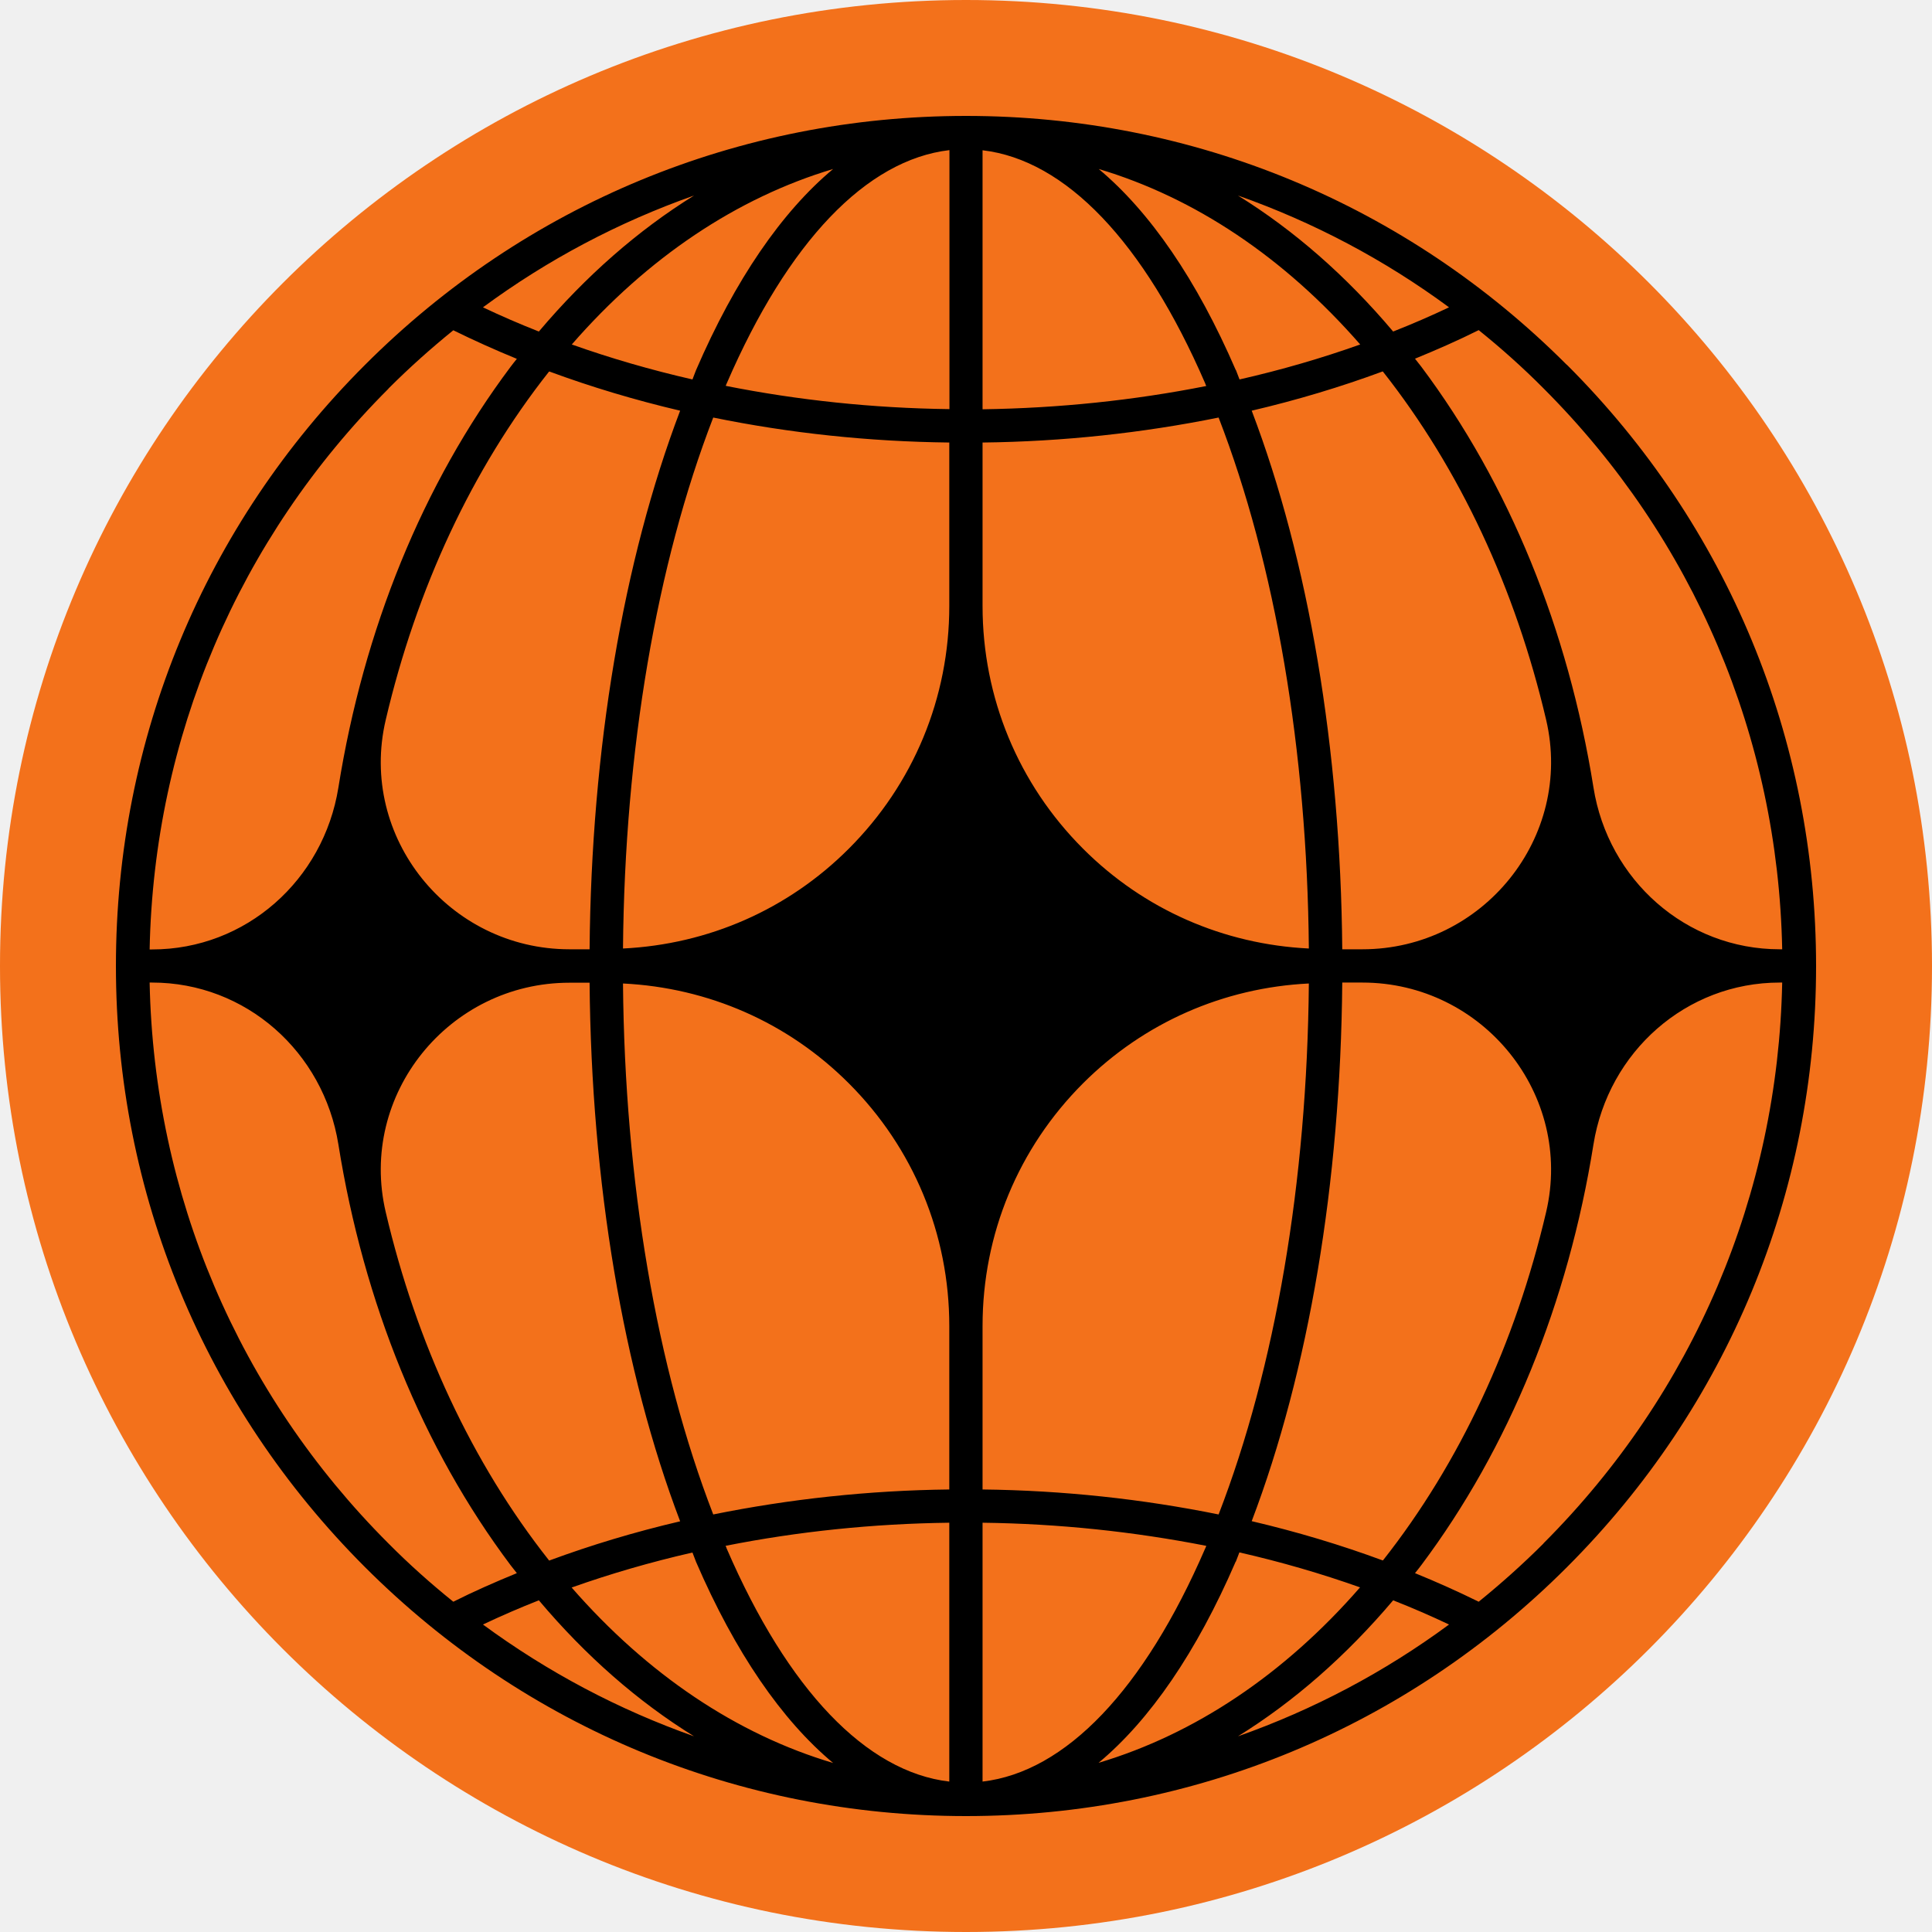
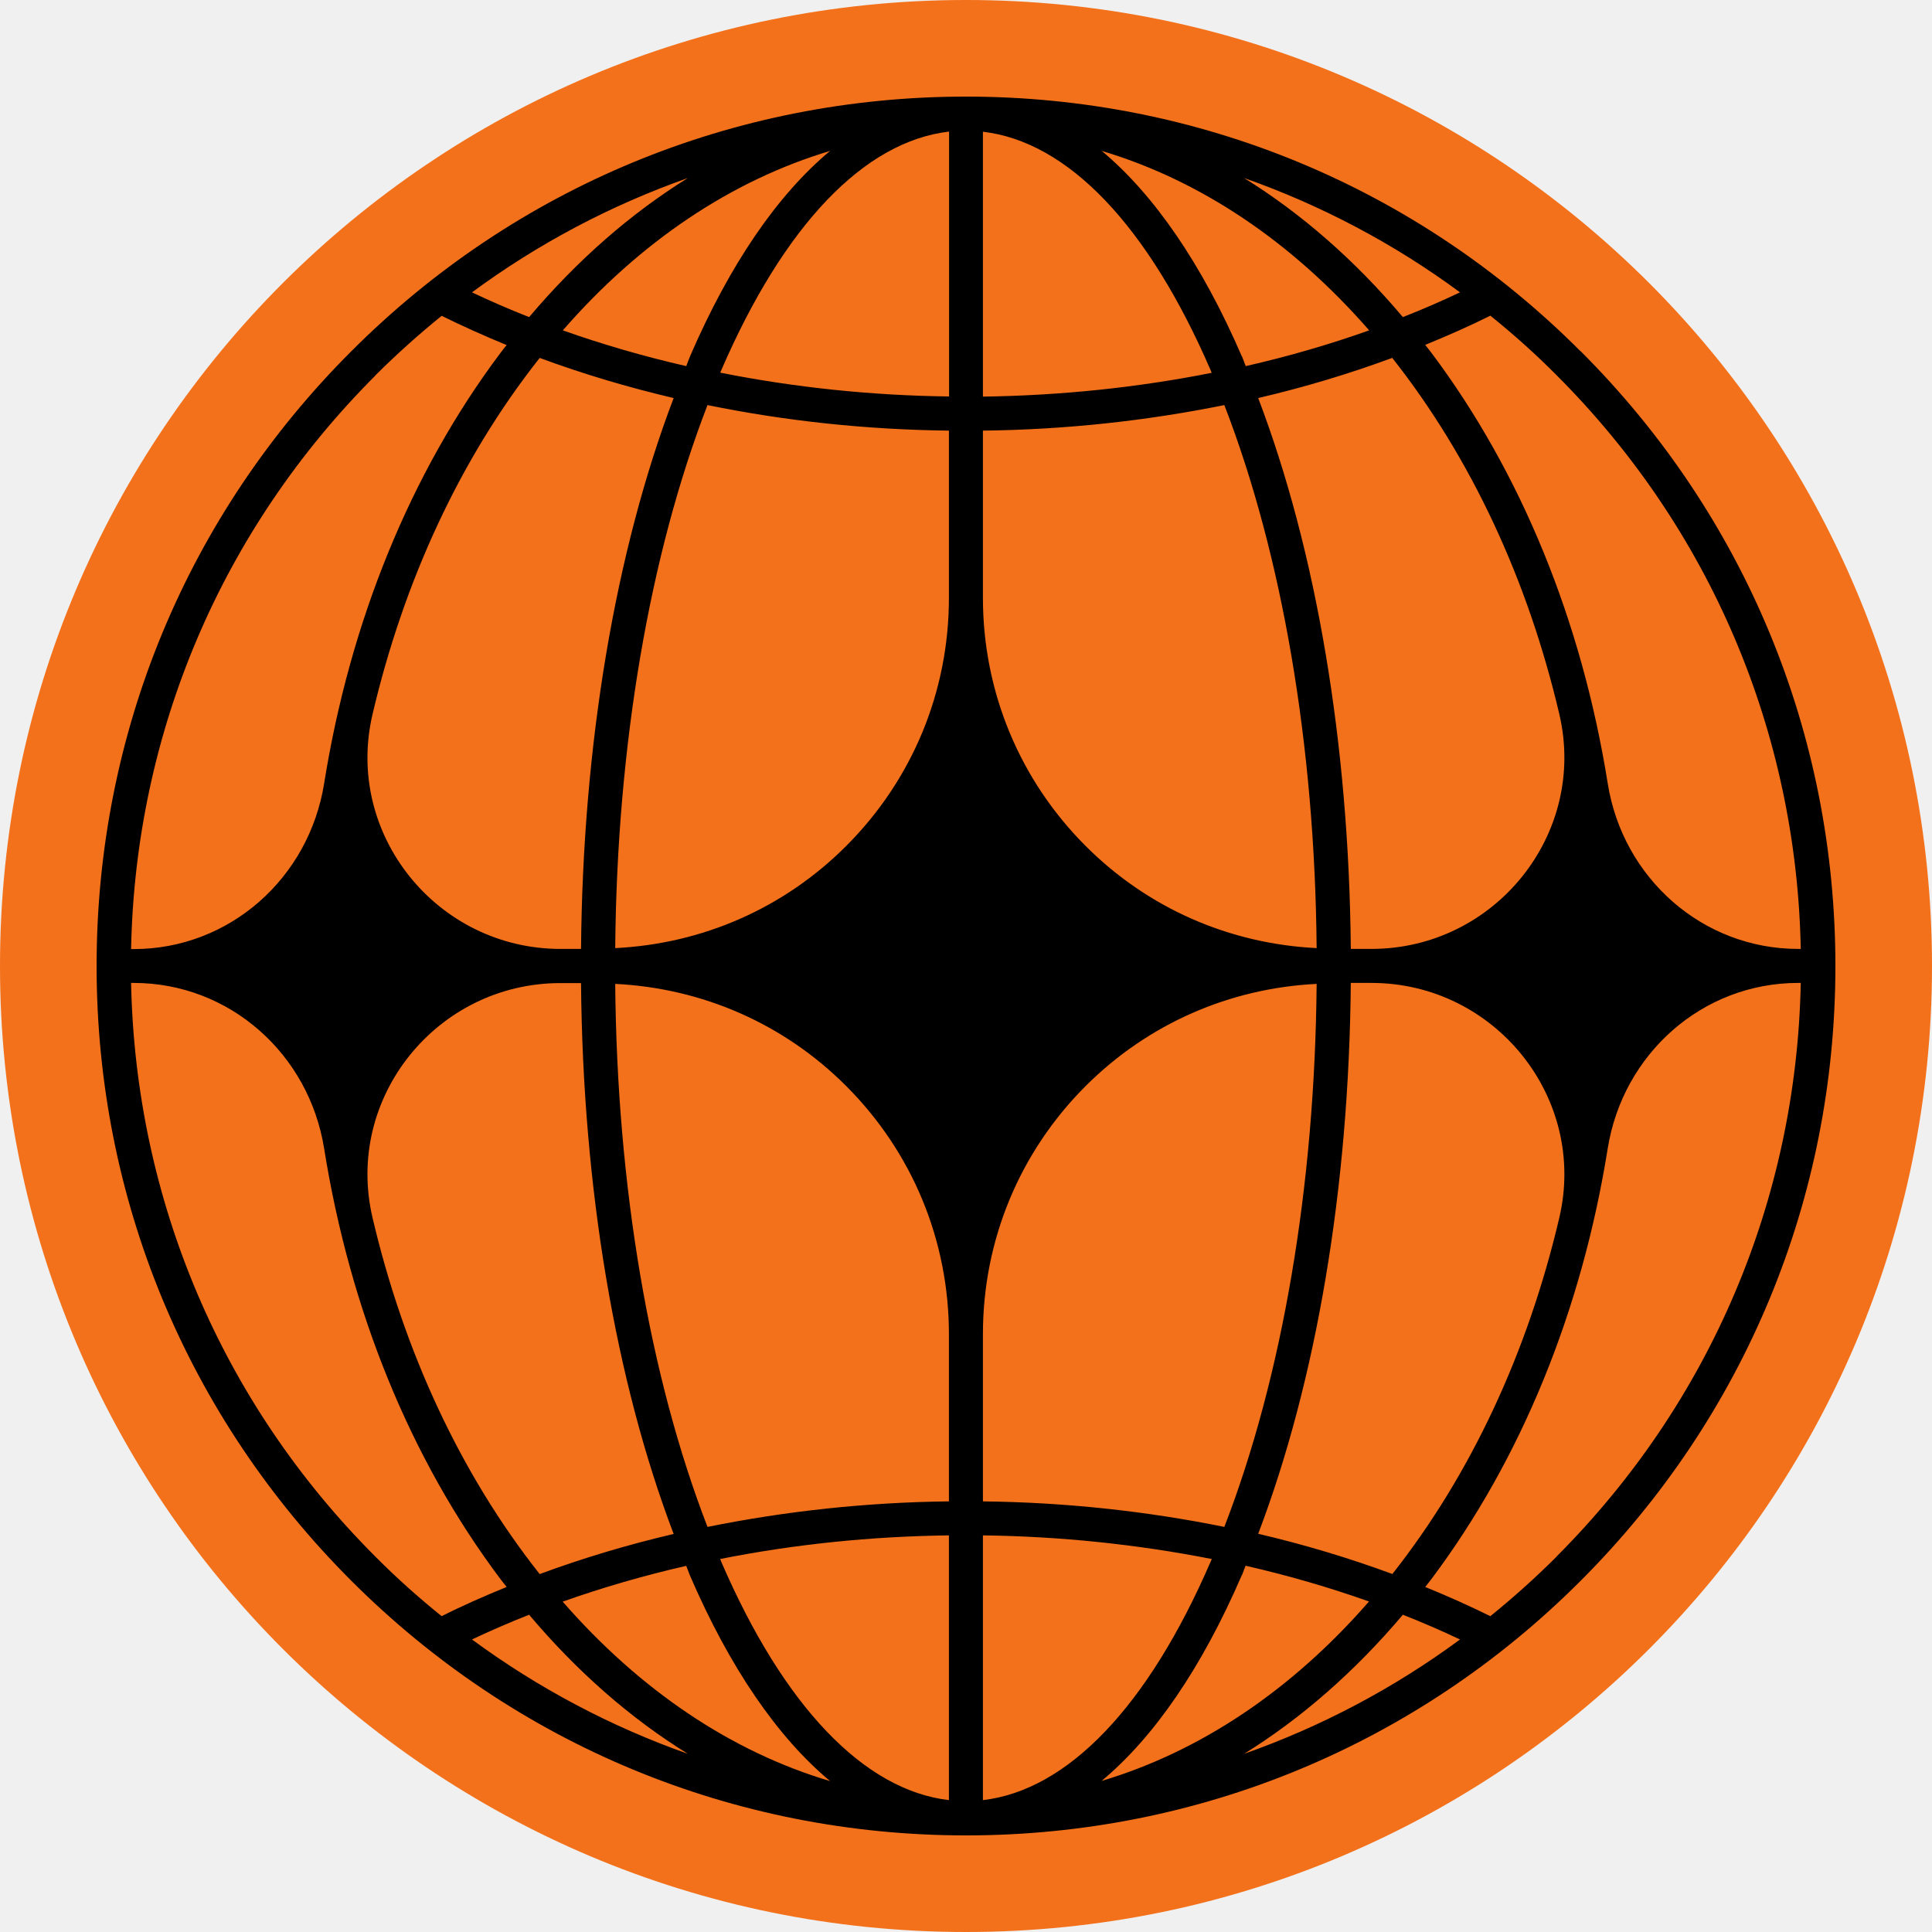
<svg xmlns="http://www.w3.org/2000/svg" width="100" height="100" viewBox="0 0 100 100" fill="none">
  <g clip-path="url(#clip0_318_2954)">
    <rect width="100" height="100" rx="50" fill="#F3711B" />
-     <path d="M81.103 18.889C72.804 10.574 61.749 6 50 6C38.251 6 27.196 10.574 18.889 18.889C10.574 27.196 6 38.242 6 50C6 61.758 10.574 72.796 18.889 81.111C27.196 89.418 38.251 94 50 94C61.749 94 72.804 89.426 81.111 81.111C89.418 72.804 94 61.749 94 50C94 38.251 89.426 27.196 81.111 18.889H81.103ZM92.246 49.135H92.117C87.269 49.135 83.236 45.547 82.477 40.756C81.168 32.57 78.113 25.047 73.564 18.978C73.459 18.84 73.346 18.703 73.24 18.566C74.364 18.105 75.471 17.62 76.537 17.087C77.701 18.024 78.824 19.026 79.891 20.101C87.673 27.883 92.028 38.162 92.246 49.127V49.135ZM71.56 80.764C69.394 79.964 67.131 79.285 64.788 78.735C67.737 70.978 69.386 61.224 69.475 50.857H70.517C76.756 50.857 81.451 56.659 80.028 62.735C78.436 69.523 75.568 75.713 71.584 80.764H71.568H71.56ZM28.416 80.764C24.424 75.713 21.556 69.523 19.964 62.735C18.541 56.659 23.236 50.865 29.475 50.865H30.517C30.606 61.232 32.255 70.986 35.204 78.743C32.852 79.293 30.598 79.972 28.432 80.772H28.416V80.764ZM28.432 19.228C30.598 20.028 32.861 20.707 35.204 21.257C32.255 29.014 30.606 38.768 30.517 49.135H29.475C23.236 49.135 18.541 43.333 19.964 37.265C21.556 30.477 24.424 24.287 28.416 19.236H28.432V19.228ZM32.246 50.905C36.659 51.123 40.78 52.917 43.931 56.069C47.285 59.422 49.135 63.891 49.135 68.634V77.095C44.966 77.143 40.869 77.588 36.917 78.388C33.984 70.8 32.335 61.168 32.246 50.905ZM49.135 21.176C45.184 21.127 41.305 20.715 37.564 19.972C37.58 19.931 37.596 19.875 37.62 19.834C40.788 12.513 44.844 8.271 49.143 7.77V21.176H49.135ZM36.917 21.612C40.869 22.42 44.958 22.857 49.135 22.905V31.366C49.135 36.117 47.285 40.578 43.931 43.931C40.78 47.083 36.659 48.877 32.246 49.095C32.335 38.832 33.984 29.2 36.917 21.612ZM49.135 78.816V92.214C44.844 91.713 40.78 87.479 37.612 80.15C37.596 80.101 37.58 80.052 37.556 80.012C41.297 79.269 45.176 78.865 49.135 78.816ZM50.857 78.816C54.808 78.865 58.687 79.277 62.436 80.012C62.42 80.061 62.404 80.109 62.38 80.15C59.212 87.471 55.156 91.713 50.857 92.214V78.816ZM63.075 78.388C59.131 77.588 55.034 77.143 50.857 77.095V68.634C50.857 63.883 52.707 59.422 56.061 56.069C59.212 52.925 63.333 51.123 67.746 50.905C67.657 61.168 66.008 70.8 63.075 78.388ZM56.061 43.931C52.707 40.578 50.857 36.109 50.857 31.366V22.905C55.026 22.857 59.123 22.412 63.075 21.612C66.008 29.2 67.657 38.832 67.746 49.095C63.333 48.877 59.212 47.083 56.061 43.931ZM50.857 21.176V7.778C55.156 8.279 59.212 12.521 62.38 19.842C62.396 19.883 62.412 19.939 62.436 19.98C58.687 20.723 54.816 21.127 50.865 21.184L50.857 21.176ZM63.964 19.156C61.943 14.477 59.519 10.962 56.869 8.747C61.846 10.234 66.469 13.321 70.404 17.83C68.408 18.541 66.323 19.148 64.158 19.64C64.093 19.487 64.036 19.309 63.972 19.156H63.964ZM36.028 19.156C35.964 19.309 35.907 19.479 35.842 19.64C33.685 19.148 31.6 18.541 29.596 17.83C33.523 13.321 38.154 10.234 43.123 8.747C40.465 10.962 38.048 14.477 36.028 19.156ZM35.842 80.36C35.907 80.513 35.964 80.691 36.028 80.844C38.048 85.523 40.465 89.038 43.123 91.252C38.145 89.774 33.523 86.679 29.588 82.17C31.592 81.459 33.677 80.853 35.834 80.36H35.842ZM63.964 80.836C64.028 80.683 64.085 80.513 64.15 80.352C66.307 80.844 68.392 81.451 70.396 82.162C66.469 86.671 61.838 89.758 56.861 91.244C59.519 89.03 61.935 85.515 63.956 80.836H63.964ZM69.475 49.135C69.386 38.768 67.737 29.006 64.788 21.257C67.139 20.707 69.394 20.028 71.56 19.228H71.576C75.568 24.287 78.436 30.469 80.028 37.257C81.451 43.333 76.756 49.135 70.517 49.135H69.475ZM75.002 15.907C74.065 16.352 73.095 16.772 72.109 17.16C69.677 14.275 66.97 11.915 64.077 10.121C67.972 11.495 71.648 13.434 75.002 15.907ZM27.891 17.16C26.905 16.772 25.935 16.352 24.998 15.907C28.352 13.434 32.028 11.495 35.923 10.121C33.03 11.915 30.323 14.283 27.891 17.16ZM20.109 20.109C21.184 19.034 22.307 18.032 23.463 17.095C24.529 17.62 25.628 18.113 26.752 18.574C26.646 18.711 26.533 18.84 26.428 18.986C21.879 25.055 18.824 32.578 17.515 40.764C16.747 45.556 12.723 49.143 7.875 49.143H7.745C7.964 38.178 12.327 27.899 20.109 20.117V20.109ZM7.745 50.857H7.875C12.723 50.857 16.747 54.444 17.515 59.236C18.824 67.422 21.871 74.945 26.428 81.014C26.533 81.151 26.646 81.289 26.752 81.426C25.628 81.887 24.521 82.372 23.463 82.905C22.299 81.968 21.176 80.966 20.109 79.891C12.327 72.109 7.972 61.83 7.745 50.865V50.857ZM24.998 84.085C25.935 83.64 26.905 83.22 27.891 82.832C30.323 85.717 33.022 88.077 35.923 89.871C32.036 88.497 28.36 86.558 24.998 84.085ZM72.109 82.832C73.095 83.22 74.065 83.64 75.002 84.085C71.648 86.558 67.972 88.497 64.077 89.871C66.97 88.077 69.677 85.709 72.109 82.832ZM79.891 79.891C78.816 80.966 77.693 81.968 76.537 82.905C75.471 82.38 74.372 81.887 73.24 81.426C73.346 81.289 73.459 81.16 73.564 81.014C78.113 74.945 81.168 67.422 82.477 59.236C83.244 54.444 87.269 50.857 92.117 50.857H92.246C92.028 61.822 87.665 72.101 79.891 79.883V79.891Z" fill="black" />
+     <path d="M81.81 18.182C73.322 9.678 62.017 5 50 5C37.983 5 26.678 9.678 18.182 18.182C9.678 26.678 5 37.975 5 50C5 62.025 9.678 73.314 18.182 81.818C26.678 90.314 37.983 95 50 95C62.017 95 73.322 90.322 81.818 81.818C90.314 73.322 95 62.017 95 50C95 37.983 90.322 26.678 81.818 18.182H81.81ZM93.207 49.116H93.074C88.116 49.116 83.992 45.446 83.215 40.545C81.876 32.174 78.752 24.479 74.099 18.273C73.992 18.132 73.876 17.992 73.769 17.851C74.917 17.38 76.05 16.884 77.141 16.339C78.331 17.297 79.479 18.322 80.57 19.422C88.529 27.38 92.984 37.893 93.207 49.107V49.116ZM72.05 81.463C69.835 80.645 67.521 79.95 65.124 79.388C68.141 71.455 69.826 61.479 69.917 50.876H70.984C77.364 50.876 82.165 56.81 80.711 63.025C79.083 69.967 76.149 76.297 72.074 81.463H72.058H72.05ZM27.926 81.463C23.843 76.297 20.909 69.967 19.281 63.025C17.826 56.81 22.628 50.884 29.008 50.884H30.074C30.165 61.488 31.851 71.463 34.868 79.397C32.463 79.959 30.157 80.653 27.942 81.471H27.926V81.463ZM27.942 18.529C30.157 19.347 32.471 20.041 34.868 20.603C31.851 28.537 30.165 38.512 30.074 49.116H29.008C22.628 49.116 17.826 43.182 19.281 36.975C20.909 30.033 23.843 23.703 27.926 18.537H27.942V18.529ZM31.843 50.926C36.355 51.149 40.57 52.983 43.793 56.207C47.223 59.636 49.116 64.207 49.116 69.058V77.711C44.851 77.76 40.661 78.215 36.62 79.033C33.62 71.273 31.934 61.422 31.843 50.926ZM49.116 20.521C45.074 20.471 41.107 20.05 37.281 19.289C37.297 19.248 37.314 19.19 37.339 19.149C40.578 11.661 44.727 7.322 49.124 6.81V20.521H49.116ZM36.62 20.967C40.661 21.793 44.843 22.24 49.116 22.289V30.942C49.116 35.802 47.223 40.364 43.793 43.793C40.57 47.017 36.355 48.851 31.843 49.074C31.934 38.578 33.62 28.727 36.62 20.967ZM49.116 79.471V93.174C44.727 92.661 40.57 88.331 37.331 80.835C37.314 80.785 37.297 80.736 37.273 80.694C41.099 79.934 45.066 79.521 49.116 79.471ZM50.876 79.471C54.917 79.521 58.884 79.942 62.719 80.694C62.703 80.744 62.686 80.793 62.661 80.835C59.422 88.322 55.273 92.661 50.876 93.174V79.471ZM63.372 79.033C59.339 78.215 55.149 77.76 50.876 77.711V69.058C50.876 64.198 52.769 59.636 56.198 56.207C59.422 52.992 63.636 51.149 68.149 50.926C68.058 61.422 66.372 71.273 63.372 79.033ZM56.198 43.793C52.769 40.364 50.876 35.793 50.876 30.942V22.289C55.141 22.24 59.331 21.785 63.372 20.967C66.372 28.727 68.058 38.578 68.149 49.074C63.636 48.851 59.422 47.017 56.198 43.793ZM50.876 20.521V6.818C55.273 7.331 59.422 11.669 62.661 19.157C62.678 19.198 62.694 19.256 62.719 19.297C58.884 20.058 54.926 20.471 50.884 20.529L50.876 20.521ZM64.281 18.454C62.215 13.669 59.736 10.074 57.025 7.81C62.116 9.331 66.843 12.488 70.868 17.099C68.826 17.826 66.694 18.446 64.479 18.95C64.413 18.793 64.355 18.612 64.289 18.454H64.281ZM35.711 18.454C35.645 18.612 35.587 18.785 35.521 18.95C33.314 18.446 31.182 17.826 29.132 17.099C33.149 12.488 37.884 9.331 42.967 7.81C40.248 10.074 37.777 13.669 35.711 18.454ZM35.521 81.05C35.587 81.207 35.645 81.388 35.711 81.546C37.777 86.331 40.248 89.926 42.967 92.19C37.876 90.678 33.149 87.512 29.124 82.901C31.174 82.174 33.306 81.554 35.512 81.05H35.521ZM64.281 81.537C64.347 81.38 64.405 81.207 64.471 81.041C66.678 81.546 68.81 82.165 70.859 82.893C66.843 87.504 62.107 90.661 57.017 92.182C59.736 89.917 62.207 86.322 64.273 81.537H64.281ZM69.917 49.116C69.826 38.512 68.141 28.529 65.124 20.603C67.529 20.041 69.835 19.347 72.05 18.529H72.066C76.149 23.703 79.083 30.025 80.711 36.967C82.165 43.182 77.364 49.116 70.984 49.116H69.917ZM75.57 15.132C74.612 15.587 73.62 16.017 72.612 16.413C70.124 13.463 67.355 11.05 64.397 9.215C68.38 10.62 72.141 12.603 75.57 15.132ZM27.388 16.413C26.38 16.017 25.388 15.587 24.43 15.132C27.86 12.603 31.62 10.62 35.603 9.215C32.645 11.05 29.876 13.471 27.388 16.413ZM19.43 19.43C20.529 18.331 21.678 17.306 22.86 16.347C23.95 16.884 25.074 17.388 26.223 17.86C26.116 18 26 18.132 25.893 18.281C21.24 24.488 18.116 32.182 16.777 40.554C15.992 45.455 11.876 49.124 6.917 49.124H6.785C7.008 37.909 11.471 27.397 19.43 19.438V19.43ZM6.785 50.876H6.917C11.876 50.876 15.992 54.545 16.777 59.446C18.116 67.818 21.231 75.512 25.893 81.719C26 81.859 26.116 82 26.223 82.141C25.074 82.612 23.942 83.107 22.86 83.653C21.669 82.694 20.521 81.669 19.43 80.57C11.471 72.612 7.017 62.099 6.785 50.884V50.876ZM24.43 84.859C25.388 84.405 26.38 83.975 27.388 83.579C29.876 86.529 32.636 88.942 35.603 90.777C31.628 89.372 27.868 87.388 24.43 84.859ZM72.612 83.579C73.62 83.975 74.612 84.405 75.57 84.859C72.141 87.388 68.38 89.372 64.397 90.777C67.355 88.942 70.124 86.521 72.612 83.579ZM80.57 80.57C79.471 81.669 78.322 82.694 77.141 83.653C76.05 83.116 74.926 82.612 73.769 82.141C73.876 82 73.992 81.868 74.099 81.719C78.752 75.512 81.876 67.818 83.215 59.446C84 54.545 88.116 50.876 93.074 50.876H93.207C92.984 62.091 88.521 72.603 80.57 80.562V80.57Z" fill="black" />
  </g>
  <defs>
    <clipPath id="clip0_318_2954">
      <rect width="100" height="100" rx="50" fill="white" />
    </clipPath>
  </defs>
</svg>
